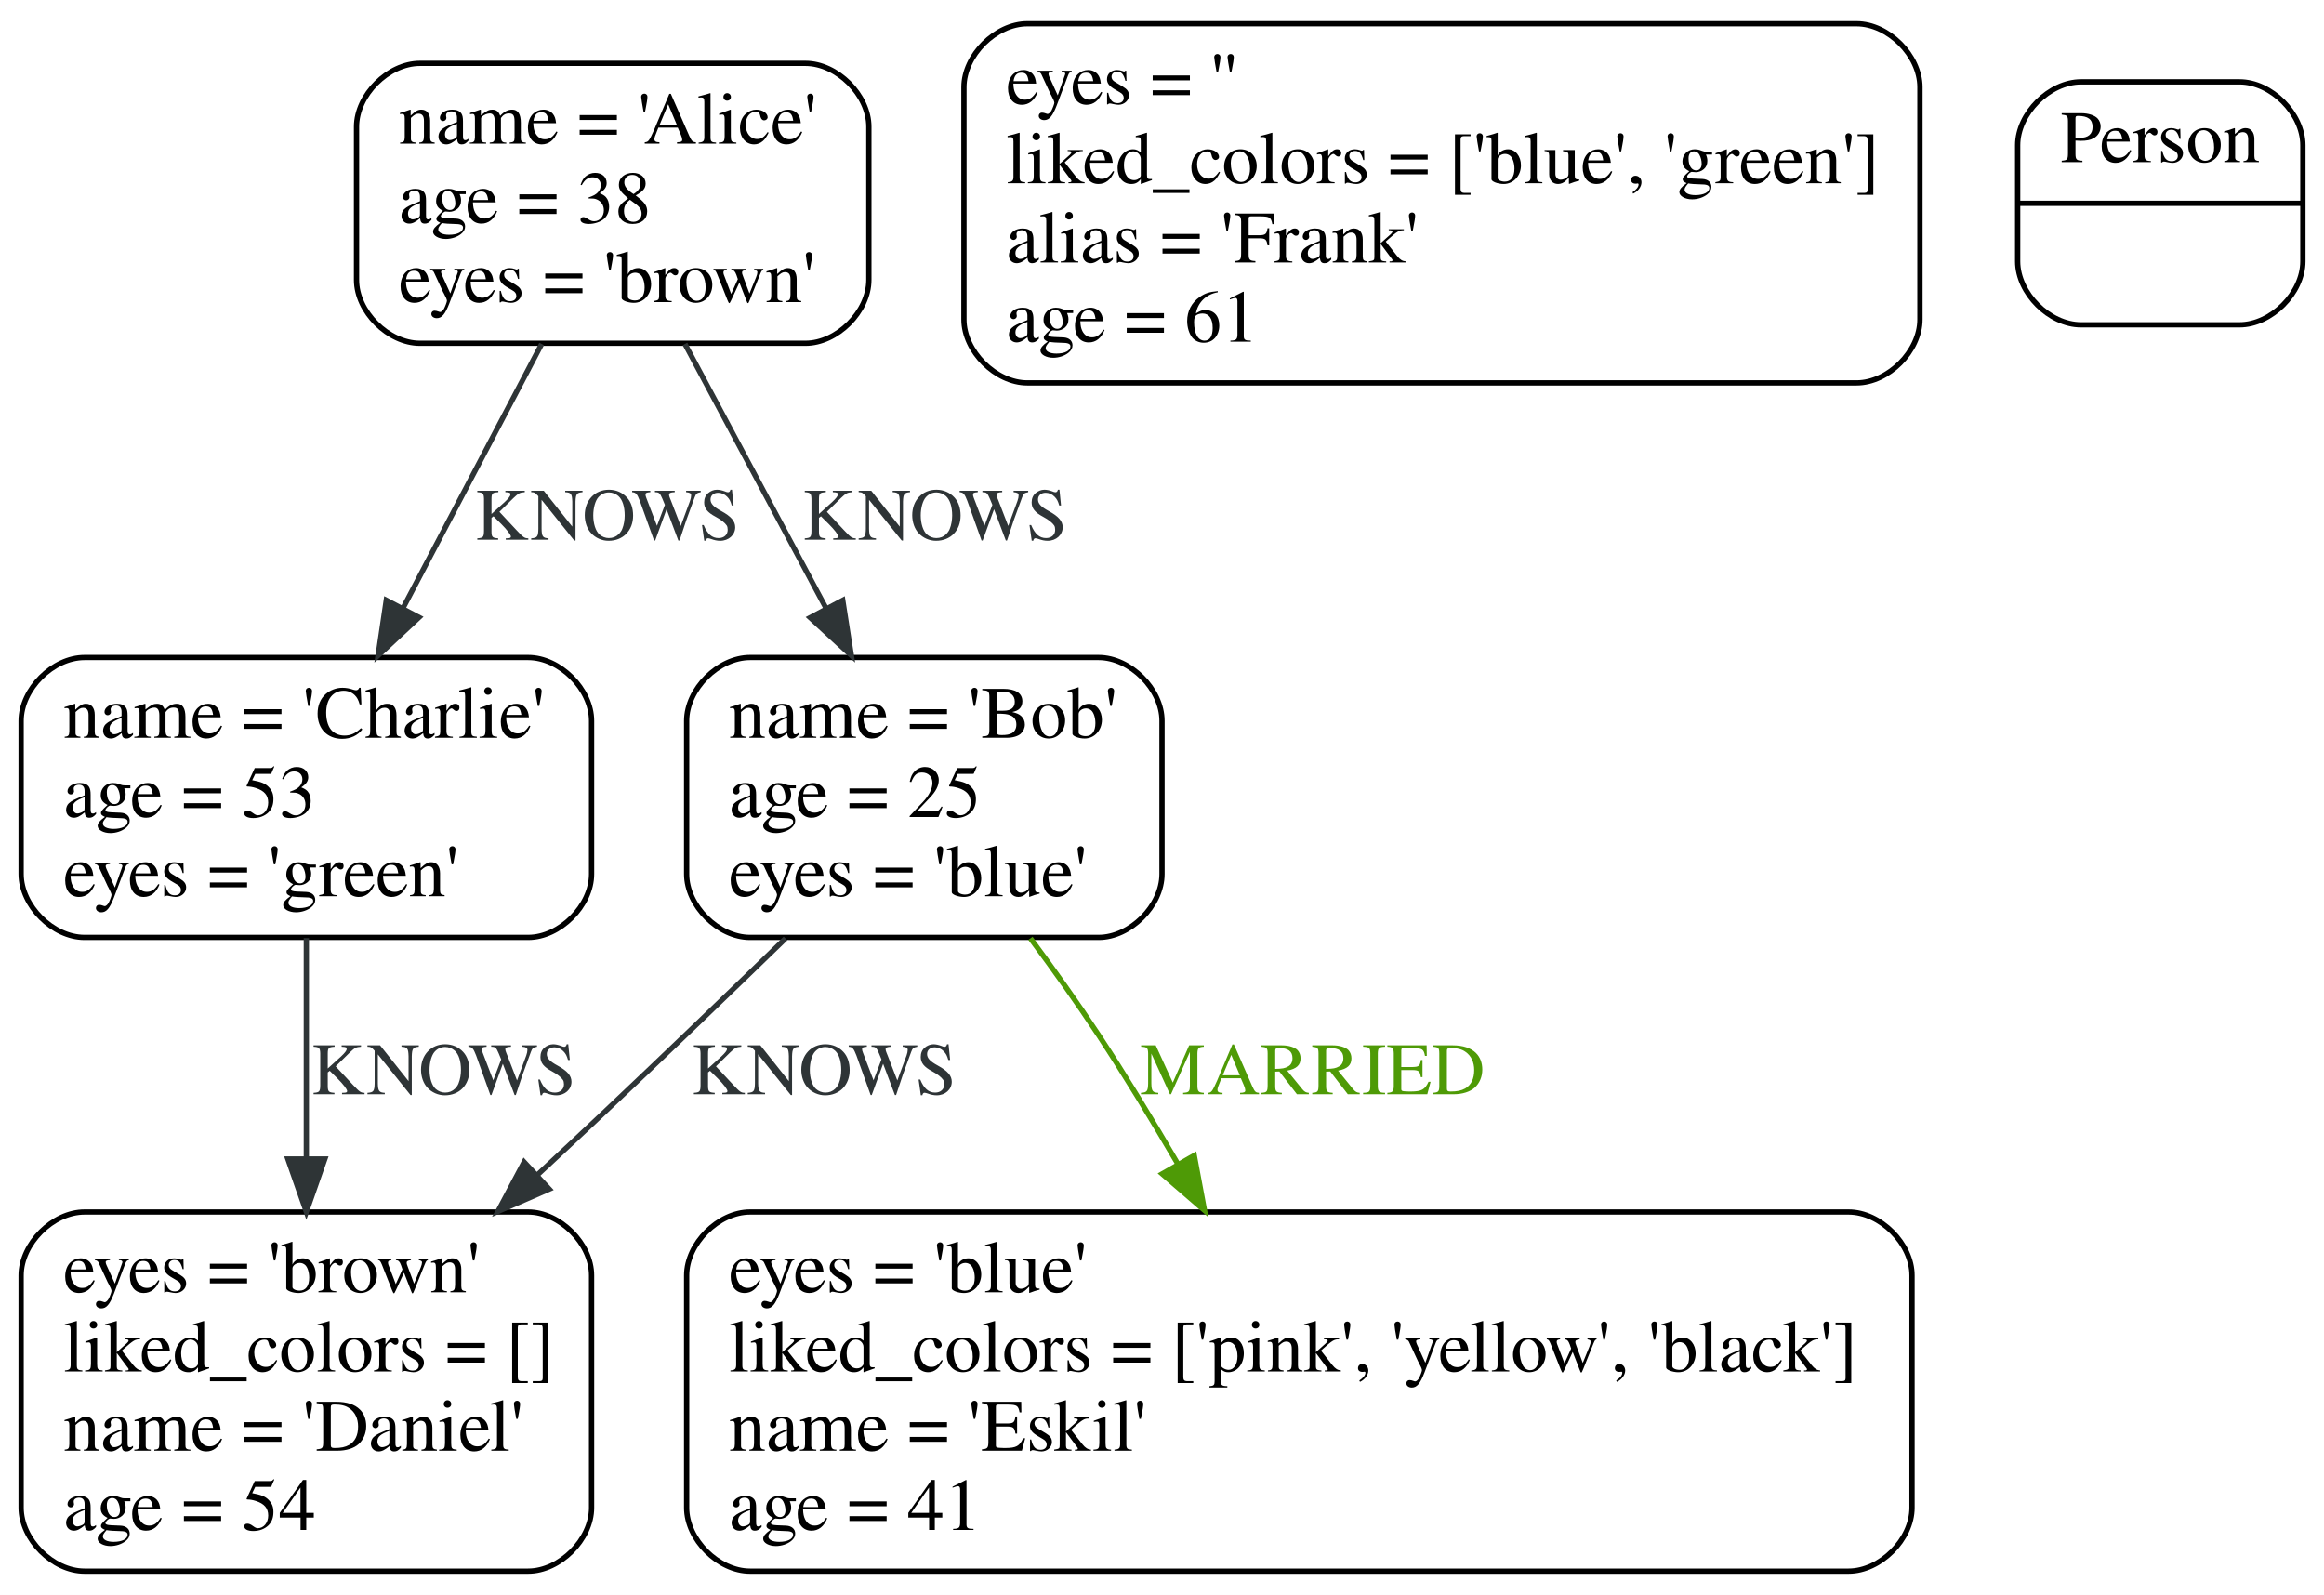
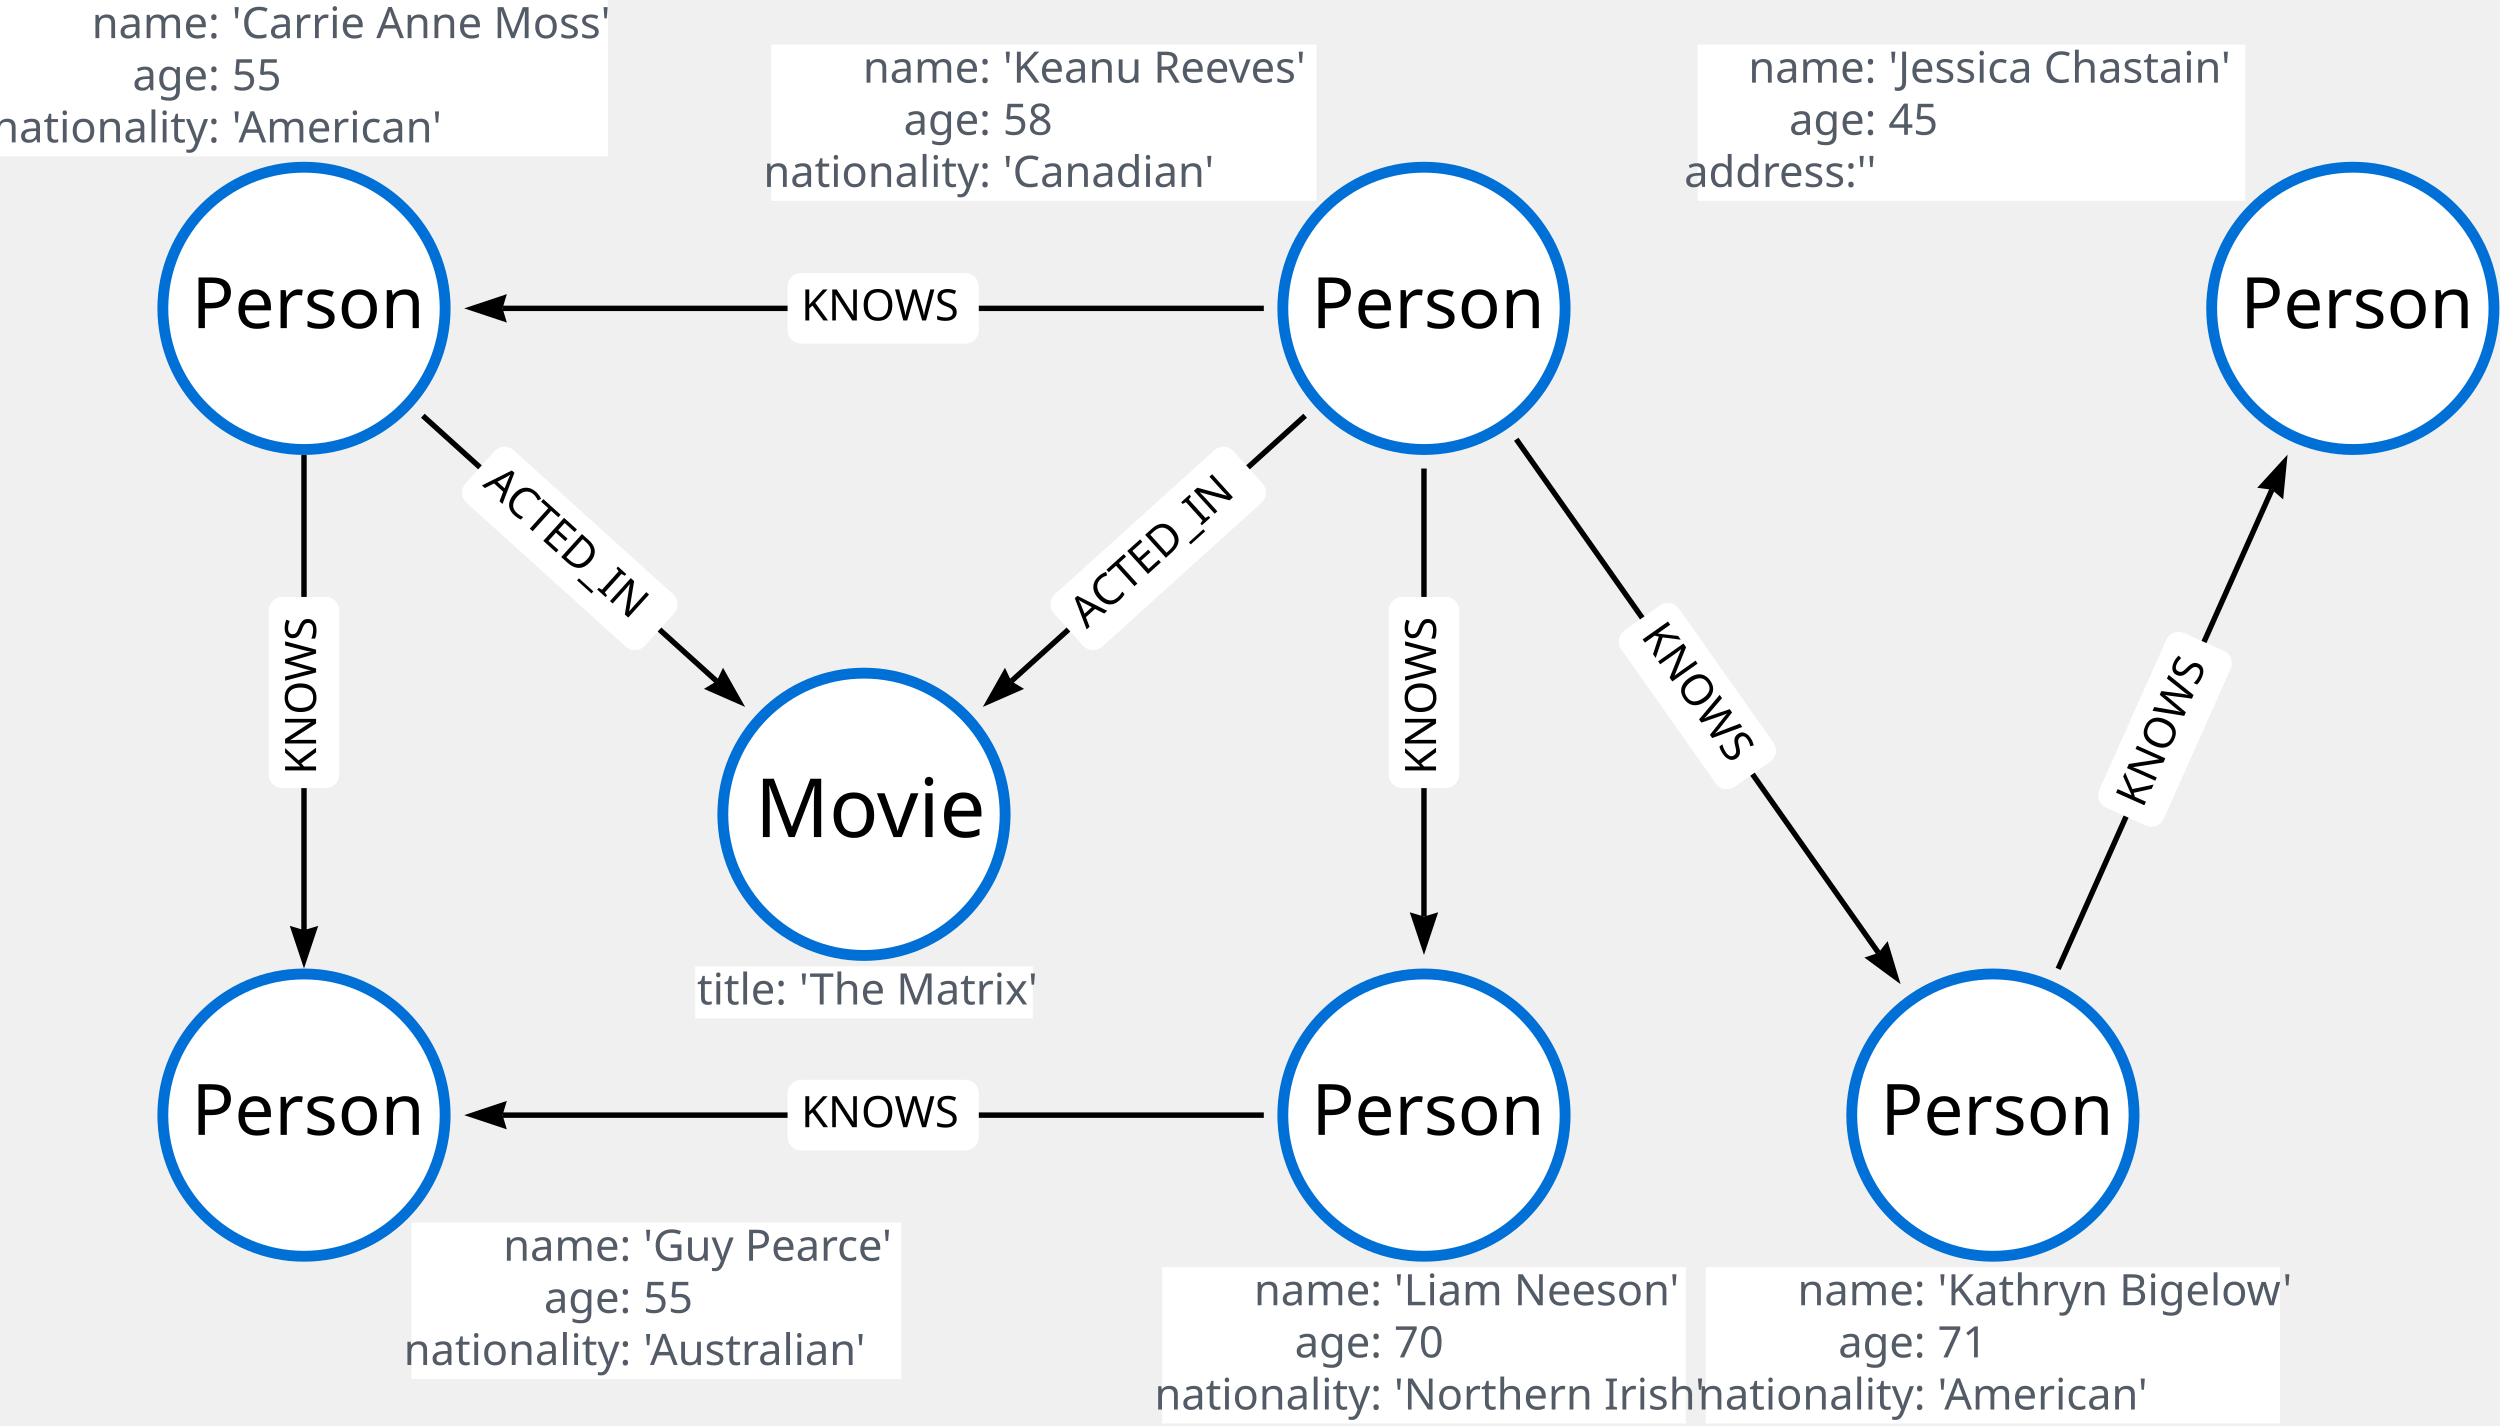
- <svg xmlns="http://www.w3.org/2000/svg" width="440pt" height="302pt" viewBox="0.00 0.00 440.00 302.00">
-   <g id="graph0" class="graph" transform="scale(1 1) rotate(0) translate(4 298)">
-     <polygon fill="white" stroke="transparent" points="-4,4 -4,-298 436,-298 436,4 -4,4" />
-     <g id="node1" class="node">
-       <path fill="none" stroke="black" d="M75.5,-233C75.5,-233 148.5,-233 148.5,-233 154.5,-233 160.5,-239 160.5,-245 160.5,-245 160.5,-274 160.5,-274 160.5,-280 154.5,-286 148.5,-286 148.5,-286 75.5,-286 75.5,-286 69.5,-286 63.5,-280 63.5,-274 63.5,-274 63.5,-245 63.5,-245 63.5,-239 69.5,-233 75.5,-233" />
-       <text text-anchor="start" x="71.5" y="-270.8" font-family="Times,serif" font-size="14.00">name = 'Alice'</text>
-       <text text-anchor="start" x="71.5" y="-255.8" font-family="Times,serif" font-size="14.00">age = 38</text>
-       <text text-anchor="start" x="71.5" y="-240.8" font-family="Times,serif" font-size="14.00">eyes = 'brown'</text>
-     </g>
-     <g id="node2" class="node">
-       <path fill="none" stroke="black" d="M12,-120.5C12,-120.5 96,-120.5 96,-120.5 102,-120.5 108,-126.5 108,-132.5 108,-132.5 108,-161.5 108,-161.5 108,-167.5 102,-173.5 96,-173.5 96,-173.5 12,-173.5 12,-173.5 6,-173.5 0,-167.5 0,-161.5 0,-161.5 0,-132.5 0,-132.5 0,-126.5 6,-120.5 12,-120.5" />
-       <text text-anchor="start" x="8" y="-158.3" font-family="Times,serif" font-size="14.00">name = 'Charlie'</text>
-       <text text-anchor="start" x="8" y="-143.3" font-family="Times,serif" font-size="14.00">age = 53</text>
-       <text text-anchor="start" x="8" y="-128.3" font-family="Times,serif" font-size="14.00">eyes = 'green'</text>
-     </g>
-     <g id="edge1" class="edge">
-       <path fill="none" stroke="#2e3436" d="M98.55,-232.87C90.77,-218.06 80.88,-199.2 72.39,-183.03" />
-       <polygon fill="#2e3436" stroke="#2e3436" points="75.33,-181.1 67.58,-173.87 69.13,-184.35 75.33,-181.1" />
-       <text text-anchor="middle" x="111" y="-195.8" font-family="Times,serif" font-size="14.00" fill="#2e3436">KNOWS</text>
-     </g>
-     <g id="node3" class="node">
-       <path fill="none" stroke="black" d="M138,-120.5C138,-120.5 204,-120.5 204,-120.5 210,-120.5 216,-126.5 216,-132.5 216,-132.5 216,-161.5 216,-161.5 216,-167.5 210,-173.5 204,-173.5 204,-173.5 138,-173.5 138,-173.5 132,-173.5 126,-167.5 126,-161.5 126,-161.5 126,-132.5 126,-132.5 126,-126.5 132,-120.5 138,-120.5" />
-       <text text-anchor="start" x="134" y="-158.3" font-family="Times,serif" font-size="14.00">name = 'Bob'</text>
-       <text text-anchor="start" x="134" y="-143.3" font-family="Times,serif" font-size="14.00">age = 25</text>
-       <text text-anchor="start" x="134" y="-128.3" font-family="Times,serif" font-size="14.00">eyes = 'blue'</text>
-     </g>
-     <g id="edge2" class="edge">
-       <path fill="none" stroke="#2e3436" d="M125.68,-232.87C133.59,-218.06 143.66,-199.2 152.29,-183.03" />
-       <polygon fill="#2e3436" stroke="#2e3436" points="155.56,-184.34 157.19,-173.87 149.39,-181.05 155.56,-184.34" />
-       <text text-anchor="middle" x="173" y="-195.8" font-family="Times,serif" font-size="14.00" fill="#2e3436">KNOWS</text>
-     </g>
-     <g id="node4" class="node">
-       <path fill="none" stroke="black" d="M12,-0.5C12,-0.5 96,-0.5 96,-0.5 102,-0.5 108,-6.5 108,-12.5 108,-12.5 108,-56.5 108,-56.5 108,-62.5 102,-68.5 96,-68.5 96,-68.5 12,-68.5 12,-68.5 6,-68.5 0,-62.5 0,-56.5 0,-56.5 0,-12.5 0,-12.5 0,-6.5 6,-0.5 12,-0.5" />
-       <text text-anchor="start" x="8" y="-53.3" font-family="Times,serif" font-size="14.00">eyes = 'brown'</text>
-       <text text-anchor="start" x="8" y="-38.3" font-family="Times,serif" font-size="14.00">liked_colors = []</text>
-       <text text-anchor="start" x="8" y="-23.3" font-family="Times,serif" font-size="14.00">name = 'Daniel'</text>
-       <text text-anchor="start" x="8" y="-8.3" font-family="Times,serif" font-size="14.00">age = 54</text>
-     </g>
-     <g id="edge5" class="edge">
-       <path fill="none" stroke="#2e3436" d="M54,-120.37C54,-107.96 54,-92.71 54,-78.58" />
-       <polygon fill="#2e3436" stroke="#2e3436" points="57.5,-78.54 54,-68.54 50.5,-78.54 57.5,-78.54" />
-       <text text-anchor="middle" x="80" y="-90.8" font-family="Times,serif" font-size="14.00" fill="#2e3436">KNOWS</text>
-     </g>
-     <g id="edge3" class="edge">
-       <path fill="none" stroke="#2e3436" d="M144.72,-120.3C134.01,-109.9 121.47,-97.82 110,-87 106.04,-83.26 101.9,-79.39 97.74,-75.53" />
-       <polygon fill="#2e3436" stroke="#2e3436" points="99.99,-72.84 90.27,-68.61 95.23,-77.97 99.99,-72.84" />
-       <text text-anchor="middle" x="152" y="-90.8" font-family="Times,serif" font-size="14.00" fill="#2e3436">KNOWS</text>
-     </g>
-     <g id="node5" class="node">
-       <path fill="none" stroke="black" d="M138,-0.5C138,-0.5 346,-0.5 346,-0.5 352,-0.5 358,-6.5 358,-12.5 358,-12.5 358,-56.5 358,-56.5 358,-62.5 352,-68.5 346,-68.5 346,-68.5 138,-68.5 138,-68.5 132,-68.5 126,-62.5 126,-56.5 126,-56.5 126,-12.5 126,-12.5 126,-6.5 132,-0.5 138,-0.5" />
-       <text text-anchor="start" x="134" y="-53.3" font-family="Times,serif" font-size="14.00">eyes = 'blue'</text>
-       <text text-anchor="start" x="134" y="-38.3" font-family="Times,serif" font-size="14.00">liked_colors = ['pink', 'yellow', 'black']</text>
-       <text text-anchor="start" x="134" y="-23.3" font-family="Times,serif" font-size="14.00">name = 'Eskil'</text>
-       <text text-anchor="start" x="134" y="-8.3" font-family="Times,serif" font-size="14.00">age = 41</text>
-     </g>
-     <g id="edge4" class="edge">
-       <path fill="none" stroke="#4e9a06" d="M191.09,-120.33C195.49,-114.41 200.01,-108.06 204,-102 209.09,-94.25 214.23,-85.78 219.02,-77.57" />
-       <polygon fill="#4e9a06" stroke="#4e9a06" points="222.11,-79.21 224.05,-68.8 216.03,-75.73 222.11,-79.21" />
-       <text text-anchor="middle" x="244.5" y="-90.8" font-family="Times,serif" font-size="14.00" fill="#4e9a06">MARRIED</text>
-     </g>
-     <g id="node6" class="node">
-       <path fill="none" stroke="black" d="M190.5,-225.5C190.5,-225.5 347.5,-225.5 347.5,-225.5 353.5,-225.5 359.5,-231.5 359.5,-237.5 359.5,-237.5 359.5,-281.5 359.5,-281.5 359.5,-287.5 353.5,-293.5 347.5,-293.5 347.5,-293.5 190.5,-293.5 190.5,-293.5 184.5,-293.5 178.5,-287.5 178.5,-281.5 178.5,-281.5 178.5,-237.5 178.5,-237.5 178.5,-231.5 184.5,-225.5 190.5,-225.5" />
-       <text text-anchor="start" x="186.5" y="-278.3" font-family="Times,serif" font-size="14.00">eyes = ''</text>
-       <text text-anchor="start" x="186.5" y="-263.3" font-family="Times,serif" font-size="14.00">liked_colors = ['blue', 'green']</text>
-       <text text-anchor="start" x="186.5" y="-248.3" font-family="Times,serif" font-size="14.00">alias = 'Frank'</text>
-       <text text-anchor="start" x="186.5" y="-233.3" font-family="Times,serif" font-size="14.00">age = 61</text>
-     </g>
-     <g id="node7" class="node">
-       <path fill="none" stroke="black" d="M390,-236.5C390,-236.5 420,-236.5 420,-236.5 426,-236.5 432,-242.5 432,-248.5 432,-248.5 432,-270.5 432,-270.5 432,-276.5 426,-282.5 420,-282.5 420,-282.5 390,-282.5 390,-282.5 384,-282.5 378,-276.5 378,-270.5 378,-270.5 378,-248.5 378,-248.5 378,-242.5 384,-236.5 390,-236.5" />
-       <text text-anchor="middle" x="405" y="-267.3" font-family="Times,serif" font-size="14.00">Person</text>
-       <polyline fill="none" stroke="black" points="378,-259.5 432,-259.5 " />
-       <text text-anchor="middle" x="405" y="-244.3" font-family="Times,serif" font-size="14.00"> </text>
+ <svg xmlns="http://www.w3.org/2000/svg" width="921" height="525" viewBox="0 0 921 525">
+   <defs>
+     <style type="text/css" />
+   </defs>
+   <g transform="translate(36.99219 63.6) scale(1)">
+     <g class="relationship">
+       <g transform="translate(75 50) rotate(90)" stroke-width="2" stroke="#000000">
+         <path d="M 54 0 L 229.055 0" />
+         <polygon points="-14.155,0 -15.728,5.243 0,0 -15.728,-5.243" fill="#000000" transform="translate(243.21 0) rotate(0)" stroke="none" />
+       </g>
+       <g transform="translate(75 191.5274) rotate(270) translate(0 -13)">
+         <g transform="translate(0 0)">
+           <g transform="translate(-35.22266 0)" fill="#ffffff" stroke="#000000" stroke-width="0">
+             <rect x="0" y="0" width="70.445" height="26" rx="5" ry="5" stroke="none" />
+             <text xml:space="preserve" x="5" y="17.457" stroke="none" text-anchor="left" font-family="sans-serif" font-size="16" font-weight="normal" fill="#000000">KNOWS</text>
+           </g>
+         </g>
+       </g>
+     </g>
+     <g class="relationship">
+       <g transform="translate(487.5977 50) rotate(180)" stroke-width="2" stroke="#000000">
+         <path d="M 59 0 L 339.443 0" />
+         <polygon points="-14.155,0 -15.728,5.243 0,0 -15.728,-5.243" fill="#000000" transform="translate(353.5977 0) rotate(0)" stroke="none" />
+       </g>
+       <g transform="translate(288.3764 50) rotate(360) translate(0 -13)">
+         <g transform="translate(0 0)">
+           <g transform="translate(-35.22266 0)" fill="#ffffff" stroke="#000000" stroke-width="0">
+             <rect x="0" y="0" width="70.445" height="26" rx="5" ry="5" stroke="none" />
+             <text xml:space="preserve" x="5" y="17.457" stroke="none" text-anchor="left" font-family="sans-serif" font-size="16" font-weight="normal" fill="#000000">KNOWS</text>
+           </g>
+         </g>
+       </g>
+     </g>
+     <g class="relationship">
+       <g transform="translate(487.5977 50) rotate(90)" stroke-width="2" stroke="#000000">
+         <path d="M 59 0 L 224.055 0" />
+         <polygon points="-14.155,0 -15.728,5.243 0,0 -15.728,-5.243" fill="#000000" transform="translate(238.21 0) rotate(0)" stroke="none" />
+       </g>
+       <g transform="translate(487.5977 191.5274) rotate(270) translate(0 -13)">
+         <g transform="translate(0 0)">
+           <g transform="translate(-35.22266 0)" fill="#ffffff" stroke="#000000" stroke-width="0">
+             <rect x="0" y="0" width="70.445" height="26" rx="5" ry="5" stroke="none" />
+             <text xml:space="preserve" x="5" y="17.457" stroke="none" text-anchor="left" font-family="sans-serif" font-size="16" font-weight="normal" fill="#000000">KNOWS</text>
+           </g>
+         </g>
+       </g>
+     </g>
+     <g class="relationship">
+       <g transform="translate(487.5977 347.21) rotate(180)" stroke-width="2" stroke="#000000">
+         <path d="M 59 0 L 339.443 0" />
+         <polygon points="-14.155,0 -15.728,5.243 0,0 -15.728,-5.243" fill="#000000" transform="translate(353.5977 0) rotate(0)" stroke="none" />
+       </g>
+       <g transform="translate(288.3764 347.21) rotate(360) translate(0 -13)">
+         <g transform="translate(0 0)">
+           <g transform="translate(-35.22266 0)" fill="#ffffff" stroke="#000000" stroke-width="0">
+             <rect x="0" y="0" width="70.445" height="26" rx="5" ry="5" stroke="none" />
+             <text xml:space="preserve" x="5" y="17.457" stroke="none" text-anchor="left" font-family="sans-serif" font-size="16" font-weight="normal" fill="#000000">KNOWS</text>
+           </g>
+         </g>
+       </g>
+     </g>
+     <g class="relationship">
+       <g transform="translate(487.5977 50) rotate(54.80828)" stroke-width="2" stroke="#000000">
+         <path d="M 59 0 L 290.525 0" />
+         <polygon points="-14.155,0 -15.728,5.243 0,0 -15.728,-5.243" fill="#000000" transform="translate(304.6806 0) rotate(0)" stroke="none" />
+       </g>
+       <g transform="translate(588.316 192.821) rotate(54.80828) translate(0 -13)">
+         <g transform="translate(0 0)">
+           <g transform="translate(-35.22266 0)" fill="#ffffff" stroke="#000000" stroke-width="0">
+             <rect x="0" y="0" width="70.445" height="26" rx="5" ry="5" stroke="none" />
+             <text xml:space="preserve" x="5" y="17.457" stroke="none" text-anchor="left" font-family="sans-serif" font-size="16" font-weight="normal" fill="#000000">KNOWS</text>
+           </g>
+         </g>
+       </g>
+     </g>
+     <g class="relationship">
+       <g transform="translate(487.5977 50) rotate(137.9024)" stroke-width="2" stroke="#000000">
+         <path d="M 59 0 L 204.874 0" />
+         <polygon points="-14.155,0 -15.728,5.243 0,0 -15.728,-5.243" fill="#000000" transform="translate(219.0296 0) rotate(0)" stroke="none" />
+       </g>
+       <g transform="translate(389.6999 138.4502) rotate(317.9024) translate(0 -13)">
+         <g transform="translate(0 0)">
+           <g transform="translate(-44.5625 0)" fill="#ffffff" stroke="#000000" stroke-width="0">
+             <rect x="0" y="0" width="89.125" height="26" rx="5" ry="5" stroke="none" />
+             <text xml:space="preserve" x="5" y="17.457" stroke="none" text-anchor="left" font-family="sans-serif" font-size="16" font-weight="normal" fill="#000000">ACTED_IN</text>
+           </g>
+         </g>
+       </g>
+     </g>
+     <g class="relationship">
+       <g transform="translate(75 50) rotate(42.09765)" stroke-width="2" stroke="#000000">
+         <path d="M 59 0 L 204.874 0" />
+         <polygon points="-14.155,0 -15.728,5.243 0,0 -15.728,-5.243" fill="#000000" transform="translate(219.0296 0) rotate(0)" stroke="none" />
+       </g>
+       <g transform="translate(172.8979 138.4502) rotate(42.09765) translate(0 -13)">
+         <g transform="translate(0 0)">
+           <g transform="translate(-44.5625 0)" fill="#ffffff" stroke="#000000" stroke-width="0">
+             <rect x="0" y="0" width="89.125" height="26" rx="5" ry="5" stroke="none" />
+             <text xml:space="preserve" x="5" y="17.457" stroke="none" text-anchor="left" font-family="sans-serif" font-size="16" font-weight="normal" fill="#000000">ACTED_IN</text>
+           </g>
+         </g>
+       </g>
+     </g>
+     <g class="relationship">
+       <g transform="translate(697.192 347.21) rotate(-65.95692)" stroke-width="2" stroke="#000000">
+         <path d="M 59 0 L 252.291 0" />
+         <polygon points="-14.155,0 -15.728,5.243 0,0 -15.728,-5.243" fill="#000000" transform="translate(266.4459 0) rotate(0)" stroke="none" />
+       </g>
+       <g transform="translate(760.6056 205.0685) rotate(-65.95692) translate(0 -13)">
+         <g transform="translate(0 0)">
+           <g transform="translate(-35.22266 0)" fill="#ffffff" stroke="#000000" stroke-width="0">
+             <rect x="0" y="0" width="70.445" height="26" rx="5" ry="5" stroke="none" />
+             <text xml:space="preserve" x="5" y="17.457" stroke="none" text-anchor="left" font-family="sans-serif" font-size="16" font-weight="normal" fill="#000000">KNOWS</text>
+           </g>
+         </g>
+       </g>
+     </g>
+     <g class="node">
+       <g fill="#ffffff" stroke="#006FD6" stroke-width="4">
+         <circle cx="75" cy="347.21" r="52" />
+       </g>
+       <g transform="translate(75 347.21)">
+         <g transform="scale(0.6532968) translate(0 -27)">
+           <g transform="translate(0 0)">
+             <g transform="translate(-63.36914 0)">
+               <g fill="#000000" stroke="#000000" stroke-width="4" font-family="sans-serif" font-size="40" font-weight="normal">
+                 <text xml:space="preserve" x="0" y="38.143" stroke="none">Person</text>
+               </g>
+             </g>
+           </g>
+         </g>
+         <g transform="translate(39.59798 39.59798)">
+           <g transform="translate(0 0)">
+             <g transform="translate(0 0)" fill="white">
+               <rect x="0" y="0" width="180.422" height="57.6" rx="0" ry="0" stroke="none" />
+               <g font-family="sans-serif" font-size="16" font-weight="normal" fill="#535B66" text-anchor="end">
+                 <text xml:space="preserve" x="80.938" y="14.057" stroke="none">name:</text>
+                 <text xml:space="preserve" x="85.383" y="14.057" stroke="none" text-anchor="start">'Guy Pearce'</text>
+                 <text xml:space="preserve" x="80.938" y="33.257" stroke="none" text-anchor="end">age:</text>
+                 <text xml:space="preserve" x="85.383" y="33.257" stroke="none" text-anchor="start">55</text>
+                 <text xml:space="preserve" x="80.938" y="52.457" stroke="none" text-anchor="end">nationality:</text>
+                 <text xml:space="preserve" x="85.383" y="52.457" stroke="none" text-anchor="start">'Australian'</text>
+               </g>
+             </g>
+           </g>
+         </g>
+       </g>
+     </g>
+     <g class="node">
+       <g fill="#ffffff" stroke="#006FD6" stroke-width="4">
+         <circle cx="75" cy="50" r="52" />
+       </g>
+       <g transform="translate(75 50)">
+         <g transform="scale(0.6532968) translate(0 -27)">
+           <g transform="translate(0 0)">
+             <g transform="translate(-63.36914 0)">
+               <g fill="#000000" stroke="#000000" stroke-width="4" font-family="sans-serif" font-size="40" font-weight="normal">
+                 <text xml:space="preserve" x="0" y="38.143" stroke="none">Person</text>
+               </g>
+             </g>
+           </g>
+         </g>
+         <g transform="translate(3.429011037612589e-15 -113.6)">
+           <g transform="translate(0 0)">
+             <g transform="translate(-111.9922 0)" fill="white">
+               <rect x="0" y="0" width="223.984" height="57.6" rx="0" ry="0" stroke="none" />
+               <g font-family="sans-serif" font-size="16" font-weight="normal" fill="#535B66" text-anchor="end">
+                 <text xml:space="preserve" x="80.938" y="14.057" stroke="none">name:</text>
+                 <text xml:space="preserve" x="85.383" y="14.057" stroke="none" text-anchor="start">'Carrie Anne Moss'</text>
+                 <text xml:space="preserve" x="80.938" y="33.257" stroke="none" text-anchor="end">age:</text>
+                 <text xml:space="preserve" x="85.383" y="33.257" stroke="none" text-anchor="start">55</text>
+                 <text xml:space="preserve" x="80.938" y="52.457" stroke="none" text-anchor="end">nationality:</text>
+                 <text xml:space="preserve" x="85.383" y="52.457" stroke="none" text-anchor="start">'American'</text>
+               </g>
+             </g>
+           </g>
+         </g>
+       </g>
+     </g>
+     <g class="node">
+       <g fill="#ffffff" stroke="#006FD6" stroke-width="4">
+         <circle cx="487.598" cy="50" r="52" />
+       </g>
+       <g transform="translate(487.5977 50)">
+         <g transform="scale(0.6532968) translate(0 -27)">
+           <g transform="translate(0 0)">
+             <g transform="translate(-63.36914 0)">
+               <g fill="#000000" stroke="#000000" stroke-width="4" font-family="sans-serif" font-size="40" font-weight="normal">
+                 <text xml:space="preserve" x="0" y="38.143" stroke="none">Person</text>
+               </g>
+             </g>
+           </g>
+         </g>
+         <g transform="translate(-39.59798 -97.19798)">
+           <g transform="translate(0 0)">
+             <g transform="translate(-200.8984 0)" fill="white">
+               <rect x="0" y="0" width="200.898" height="57.6" rx="0" ry="0" stroke="none" />
+               <g font-family="sans-serif" font-size="16" font-weight="normal" fill="#535B66" text-anchor="end">
+                 <text xml:space="preserve" x="80.938" y="14.057" stroke="none">name:</text>
+                 <text xml:space="preserve" x="85.383" y="14.057" stroke="none" text-anchor="start">'Keanu Reeves'</text>
+                 <text xml:space="preserve" x="80.938" y="33.257" stroke="none" text-anchor="end">age:</text>
+                 <text xml:space="preserve" x="85.383" y="33.257" stroke="none" text-anchor="start">58</text>
+                 <text xml:space="preserve" x="80.938" y="52.457" stroke="none" text-anchor="end">nationality:</text>
+                 <text xml:space="preserve" x="85.383" y="52.457" stroke="none" text-anchor="start">'Canadian'</text>
+               </g>
+             </g>
+           </g>
+         </g>
+       </g>
+     </g>
+     <g class="node">
+       <g fill="#ffffff" stroke="#006FD6" stroke-width="4">
+         <circle cx="487.598" cy="347.21" r="52" />
+       </g>
+       <g transform="translate(487.5977 347.21)">
+         <g transform="scale(0.6532968) translate(0 -27)">
+           <g transform="translate(0 0)">
+             <g transform="translate(-63.36914 0)">
+               <g fill="#000000" stroke="#000000" stroke-width="4" font-family="sans-serif" font-size="40" font-weight="normal">
+                 <text xml:space="preserve" x="0" y="38.143" stroke="none">Person</text>
+               </g>
+             </g>
+           </g>
+         </g>
+         <g transform="translate(3.429011037612589e-15 56)">
+           <g transform="translate(0 0)">
+             <g transform="translate(-96.42969 0)" fill="white">
+               <rect x="0" y="0" width="192.859" height="57.6" rx="0" ry="0" stroke="none" />
+               <g font-family="sans-serif" font-size="16" font-weight="normal" fill="#535B66" text-anchor="end">
+                 <text xml:space="preserve" x="80.938" y="14.057" stroke="none">name:</text>
+                 <text xml:space="preserve" x="85.383" y="14.057" stroke="none" text-anchor="start">'Liam Neeson'</text>
+                 <text xml:space="preserve" x="80.938" y="33.257" stroke="none" text-anchor="end">age:</text>
+                 <text xml:space="preserve" x="85.383" y="33.257" stroke="none" text-anchor="start">70</text>
+                 <text xml:space="preserve" x="80.938" y="52.457" stroke="none" text-anchor="end">nationality:</text>
+                 <text xml:space="preserve" x="85.383" y="52.457" stroke="none" text-anchor="start">'Northern Irish'</text>
+               </g>
+             </g>
+           </g>
+         </g>
+       </g>
+     </g>
+     <g class="node">
+       <g fill="#ffffff" stroke="#006FD6" stroke-width="4">
+         <circle cx="697.192" cy="347.21" r="52" />
+       </g>
+       <g transform="translate(697.192 347.21)">
+         <g transform="scale(0.6532968) translate(0 -27)">
+           <g transform="translate(0 0)">
+             <g transform="translate(-63.36914 0)">
+               <g fill="#000000" stroke="#000000" stroke-width="4" font-family="sans-serif" font-size="40" font-weight="normal">
+                 <text xml:space="preserve" x="0" y="38.143" stroke="none">Person</text>
+               </g>
+             </g>
+           </g>
+         </g>
+         <g transform="translate(3.429011037612589e-15 56)">
+           <g transform="translate(0 0)">
+             <g transform="translate(-105.7773 0)" fill="white">
+               <rect x="0" y="0" width="211.555" height="57.6" rx="0" ry="0" stroke="none" />
+               <g font-family="sans-serif" font-size="16" font-weight="normal" fill="#535B66" text-anchor="end">
+                 <text xml:space="preserve" x="80.938" y="14.057" stroke="none">name:</text>
+                 <text xml:space="preserve" x="85.383" y="14.057" stroke="none" text-anchor="start">'Kathryn Bigelow'</text>
+                 <text xml:space="preserve" x="80.938" y="33.257" stroke="none" text-anchor="end">age:</text>
+                 <text xml:space="preserve" x="85.383" y="33.257" stroke="none" text-anchor="start">71</text>
+                 <text xml:space="preserve" x="80.938" y="52.457" stroke="none" text-anchor="end">nationality:</text>
+                 <text xml:space="preserve" x="85.383" y="52.457" stroke="none" text-anchor="start">'American'</text>
+               </g>
+             </g>
+           </g>
+         </g>
+       </g>
+     </g>
+     <g class="node">
+       <g fill="#ffffff" stroke="#006FD6" stroke-width="4">
+         <circle cx="281.299" cy="236.39" r="52" />
+       </g>
+       <g transform="translate(281.2989 236.3899)">
+         <g transform="scale(0.7525988) translate(0 -27)">
+           <g transform="translate(0 0)">
+             <g transform="translate(-53.34961 0)">
+               <g fill="#000000" stroke="#000000" stroke-width="4" font-family="sans-serif" font-size="40" font-weight="normal">
+                 <text xml:space="preserve" x="0" y="38.143" stroke="none">Movie</text>
+               </g>
+             </g>
+           </g>
+         </g>
+         <g transform="translate(3.429011037612589e-15 56)">
+           <g transform="translate(0 0)">
+             <g transform="translate(-62.17969 0)" fill="white">
+               <rect x="0" y="0" width="124.359" height="19.2" rx="0" ry="0" stroke="none" />
+               <g font-family="sans-serif" font-size="16" font-weight="normal" fill="#535B66" text-anchor="end">
+                 <text xml:space="preserve" x="33.789" y="14.057" stroke="none">title:</text>
+                 <text xml:space="preserve" x="38.234" y="14.057" stroke="none" text-anchor="start">'The Matrix'</text>
+               </g>
+             </g>
+           </g>
+         </g>
+       </g>
+     </g>
+     <g class="node">
+       <g fill="#ffffff" stroke="#006FD6" stroke-width="4">
+         <circle cx="829.786" cy="50" r="52" />
+       </g>
+       <g transform="translate(829.7863 50)">
+         <g transform="scale(0.6532968) translate(0 -27)">
+           <g transform="translate(0 0)">
+             <g transform="translate(-63.36914 0)">
+               <g fill="#000000" stroke="#000000" stroke-width="4" font-family="sans-serif" font-size="40" font-weight="normal">
+                 <text xml:space="preserve" x="0" y="38.143" stroke="none">Person</text>
+               </g>
+             </g>
+           </g>
+         </g>
+         <g transform="translate(-39.59798 -97.19798)">
+           <g transform="translate(0 0)">
+             <g transform="translate(-201.7578 0)" fill="white">
+               <rect x="0" y="0" width="201.758" height="57.6" rx="0" ry="0" stroke="none" />
+               <g font-family="sans-serif" font-size="16" font-weight="normal" fill="#535B66" text-anchor="end">
+                 <text xml:space="preserve" x="65.812" y="14.057" stroke="none">name:</text>
+                 <text xml:space="preserve" x="70.258" y="14.057" stroke="none" text-anchor="start">'Jessica Chastain'</text>
+                 <text xml:space="preserve" x="65.812" y="33.257" stroke="none" text-anchor="end">age:</text>
+                 <text xml:space="preserve" x="70.258" y="33.257" stroke="none" text-anchor="start">45</text>
+                 <text xml:space="preserve" x="65.812" y="52.457" stroke="none" text-anchor="end">address:''</text>
+                 <text xml:space="preserve" x="70.258" y="52.457" stroke="none" text-anchor="start" />
+               </g>
+             </g>
+           </g>
+         </g>
+       </g>
    </g>
  </g>
</svg>
